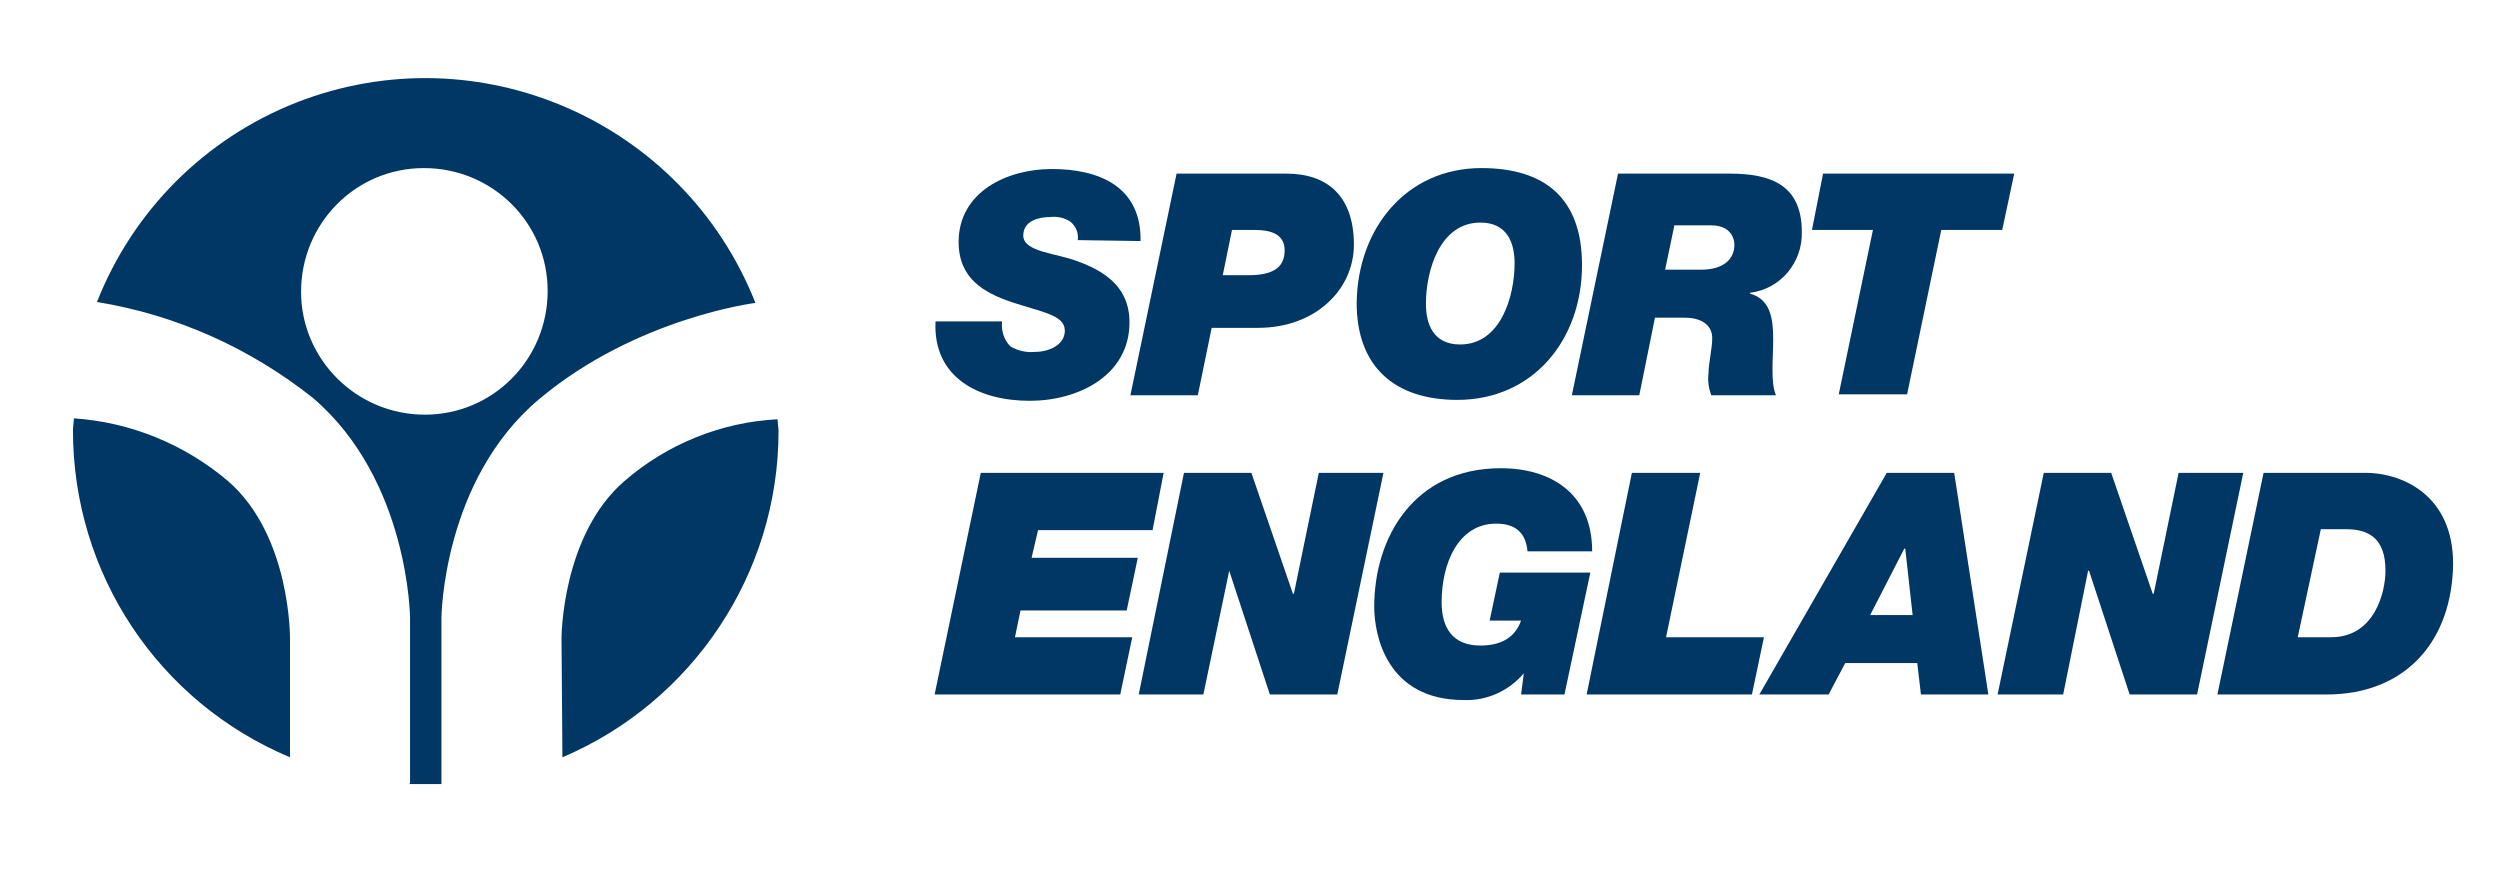
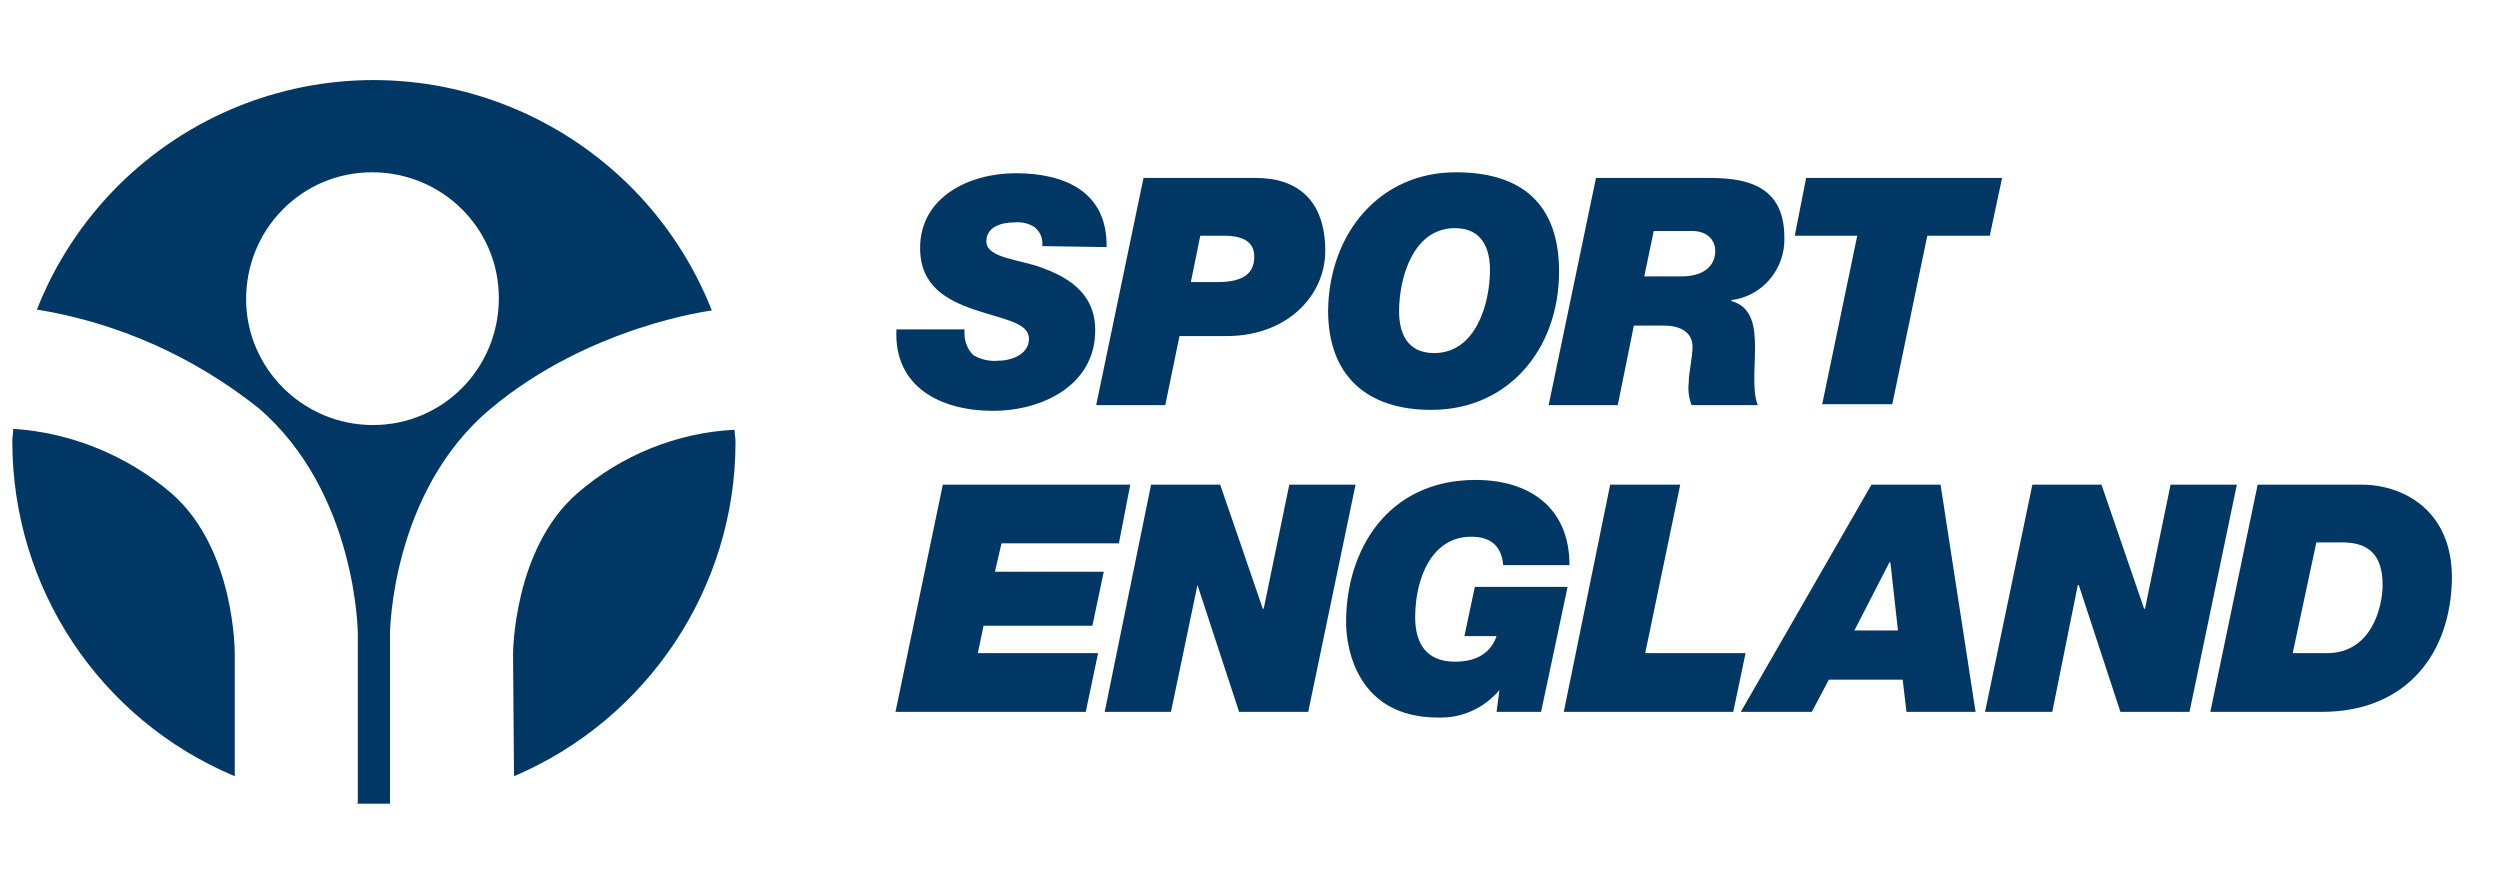
- <svg xmlns="http://www.w3.org/2000/svg" version="1.1" id="Artwork" x="0px" y="0px" viewBox="0 0 270.7 94.3" style="enable-background:new 0 0 270.7 94.3;" xml:space="preserve">
+ <svg xmlns="http://www.w3.org/2000/svg" version="1.1" id="Artwork" x="0px" y="0px" viewBox="0 0 264.1 94.3" style="enable-background:new 0 0 264.1 94.3;" xml:space="preserve">
  <style type="text/css">
	.st0{fill:#003764;}
</style>
  <g id="_Group_4">
    <g id="_Group_5">
-       <path id="_Path_9" class="st0" d="M116.7,26c0.1-0.8-0.2-1.5-0.8-2c-0.6-0.4-1.4-0.6-2.2-0.5c-1.2,0-2.9,0.4-2.9,2    c0,1.8,3.6,1.9,5.9,2.8c4.2,1.5,5.6,3.8,5.6,6.6c0,5.8-5.6,8.5-10.8,8.5c-5.5,0-10.5-2.5-10.2-8.6h7.2c-0.1,1,0.2,2,0.9,2.7    c0.8,0.5,1.8,0.7,2.7,0.6c1.4,0,3.2-0.7,3.2-2.3c0-1.7-2.5-2-5.8-3.1c-2.9-1-5.7-2.5-5.7-6.5c0-5.4,5.2-7.9,10.1-7.9    c5.1,0,9.7,1.9,9.6,7.8L116.7,26z" />
-       <path id="_Compound_Path_2" class="st0" d="M127.4,18.8h11.9c4.4,0,7.3,2.4,7.3,7.7c0,4.8-4.1,9-10.4,9h-5l-1.5,7.3h-7.3    L127.4,18.8z M132.4,29.8h2.8c3,0,3.9-1.1,3.9-2.7c0-1.8-1.6-2.2-3.2-2.2h-2.5L132.4,29.8z" />
-       <path id="_Compound_Path_3" class="st0" d="M160.4,18.2c6.8,0,10.9,3.2,10.9,10.5c0,8.1-5.3,14.6-13.5,14.6    c-6.8,0-10.9-3.6-10.9-10.5C147,24.7,152.3,18.2,160.4,18.2 M158.1,37.3c4.4,0,5.9-5.2,5.9-8.8c0-2.2-0.8-4.4-3.7-4.4    c-4.4,0-5.9,5.2-5.9,8.8C154.4,35.1,155.2,37.3,158.1,37.3" />
-       <path id="_Compound_Path_4" class="st0" d="M175.2,18.8h12.1c4.4,0,7.8,1.2,7.8,6.3c0.1,3.3-2.3,6.2-5.6,6.6v0.1    c2.2,0.6,2.5,2.7,2.5,4.9s-0.3,4.7,0.3,6.1h-7c-0.3-0.8-0.4-1.6-0.3-2.4c0-1.1,0.4-2.6,0.4-3.8c0-1.2-0.9-2.2-3-2.2h-3.2l-1.7,8.4    h-7.3L175.2,18.8z M180.3,29.2h3.9c2.5,0,3.6-1.2,3.6-2.7c0-0.9-0.6-2.1-2.5-2.1h-4L180.3,29.2z" />
-       <polygon id="_Path_10" class="st0" points="202.8,24.9 196.2,24.9 197.4,18.8 218.1,18.8 216.8,24.9 210.2,24.9 206.5,42.7     199.1,42.7   " />
-       <polygon id="_Path_11" class="st0" points="106.2,51.2 126,51.2 124.8,57.4 112.4,57.4 111.7,60.4 123.2,60.4 122,66.1     110.5,66.1 109.9,69 122.6,69 121.3,75.2 101.2,75.2   " />
-       <polygon id="_Path_12" class="st0" points="128.2,51.2 135.5,51.2 140,64.3 140.1,64.3 142.8,51.2 149.8,51.2 144.8,75.2     137.5,75.2 133.1,61.8 133.1,61.8 130.3,75.2 123.3,75.2   " />
-       <path id="_Path_13" class="st0" d="M165,72.9L165,72.9c-1.6,1.9-4,3-6.5,2.9c-8.4,0-9.7-7.1-9.7-10.1c0-7.5,4.3-15,13.7-15    c5.4,0,9.9,2.7,9.9,9h-7c-0.2-2.2-1.5-3-3.4-3c-4.1,0-5.9,4.3-5.9,8.5c0,2.8,1.2,4.7,4.2,4.7c2,0,3.7-0.7,4.4-2.7h-3.4l1.1-5.2    h9.8l-2.8,13.2h-4.7L165,72.9z" />
-       <polygon id="_Path_14" class="st0" points="176.7,51.2 184.1,51.2 180.4,69 191,69 189.7,75.2 171.8,75.2   " />
-       <path id="_Compound_Path_5" class="st0" d="M204.3,51.2h7.3l3.7,24H208l-0.4-3.4h-7.8l-1.8,3.4h-7.5L204.3,51.2z M202.5,66.6h4.6    l-0.8-7.2h-0.1L202.5,66.6z" />
+       <path id="_Path_9" class="st0" d="M110.1,26c0.1-0.8-0.2-1.5-0.8-2c-0.6-0.4-1.4-0.6-2.2-0.5c-1.2,0-2.9,0.4-2.9,2    c0,1.8,3.6,1.9,5.9,2.8c4.2,1.5,5.6,3.8,5.6,6.6c0,5.8-5.6,8.5-10.8,8.5c-5.5,0-10.5-2.5-10.2-8.6h7.2c-0.1,1,0.2,2,0.9,2.7    c0.8,0.5,1.8,0.7,2.7,0.6c1.4,0,3.2-0.7,3.2-2.3c0-1.7-2.5-2-5.8-3.1c-2.9-1-5.7-2.5-5.7-6.5c0-5.4,5.2-7.9,10.1-7.9    c5.1,0,9.7,1.9,9.6,7.8L110.1,26z" />
+       <path id="_Compound_Path_2" class="st0" d="M120.8,18.8h11.9c4.4,0,7.3,2.4,7.3,7.7c0,4.8-4.1,9-10.4,9h-5l-1.5,7.3h-7.3    L120.8,18.8z M125.8,29.8h2.8c3,0,3.9-1.1,3.9-2.7c0-1.8-1.6-2.2-3.2-2.2h-2.5L125.8,29.8z" />
+       <path id="_Compound_Path_3" class="st0" d="M153.8,18.2c6.8,0,10.9,3.2,10.9,10.5c0,8.1-5.3,14.6-13.5,14.6    c-6.8,0-10.9-3.6-10.9-10.5C140.4,24.7,145.7,18.2,153.8,18.2 M151.5,37.3c4.4,0,5.9-5.2,5.9-8.8c0-2.2-0.8-4.4-3.7-4.4    c-4.4,0-5.9,5.2-5.9,8.8C147.8,35.1,148.6,37.3,151.5,37.3" />
+       <path id="_Compound_Path_4" class="st0" d="M168.6,18.8h12.1c4.4,0,7.8,1.2,7.8,6.3c0.1,3.3-2.3,6.2-5.6,6.6v0.1    c2.2,0.6,2.5,2.7,2.5,4.9s-0.3,4.7,0.3,6.1h-7c-0.3-0.8-0.4-1.6-0.3-2.4c0-1.1,0.4-2.6,0.4-3.8s-0.9-2.2-3-2.2h-3.2l-1.7,8.4h-7.3    L168.6,18.8z M173.7,29.2h3.9c2.5,0,3.6-1.2,3.6-2.7c0-0.9-0.6-2.1-2.5-2.1h-4L173.7,29.2z" />
+       <polygon id="_Path_10" class="st0" points="196.2,24.9 189.6,24.9 190.8,18.8 211.5,18.8 210.2,24.9 203.6,24.9 199.9,42.7     192.5,42.7   " />
+       <polygon id="_Path_11" class="st0" points="99.6,51.2 119.4,51.2 118.2,57.4 105.8,57.4 105.1,60.4 116.6,60.4 115.4,66.1     103.9,66.1 103.3,69 116,69 114.7,75.2 94.6,75.2   " />
+       <polygon id="_Path_12" class="st0" points="121.6,51.2 128.9,51.2 133.4,64.3 133.5,64.3 136.2,51.2 143.2,51.2 138.2,75.2     130.9,75.2 126.5,61.8 126.5,61.8 123.7,75.2 116.7,75.2   " />
+       <path id="_Path_13" class="st0" d="M158.4,72.9L158.4,72.9c-1.6,1.9-4,3-6.5,2.9c-8.4,0-9.7-7.1-9.7-10.1c0-7.5,4.3-15,13.7-15    c5.4,0,9.9,2.7,9.9,9h-7c-0.2-2.2-1.5-3-3.4-3c-4.1,0-5.9,4.3-5.9,8.5c0,2.8,1.2,4.7,4.2,4.7c2,0,3.7-0.7,4.4-2.7h-3.4l1.1-5.2    h9.8l-2.8,13.2h-4.7L158.4,72.9z" />
+       <polygon id="_Path_14" class="st0" points="170.1,51.2 177.5,51.2 173.8,69 184.4,69 183.1,75.2 165.2,75.2   " />
+       <path id="_Compound_Path_5" class="st0" d="M197.7,51.2h7.3l3.7,24h-7.3l-0.4-3.4h-7.8l-1.8,3.4h-7.5L197.7,51.2z M195.9,66.6h4.6    l-0.8-7.2h-0.1L195.9,66.6z" />
    </g>
    <g id="_Group_6">
-       <polygon id="_Path_15" class="st0" points="221.3,51.2 228.6,51.2 233.1,64.3 233.2,64.3 235.9,51.2 242.9,51.2 237.9,75.2     230.6,75.2 226.2,61.8 226.1,61.8 223.4,75.2 216.3,75.2   " />
-       <path id="_Compound_Path_6" class="st0" d="M245.1,51.2h11c4.4,0,9.9,2.8,9.5,10.6c-0.4,8-5.4,13.4-13.7,13.4h-11.8L245.1,51.2z     M248.8,69h3.6c4.8,0,5.9-5,5.9-7.2c0-3.6-1.9-4.5-4.3-4.5h-2.7L248.8,69z" />
+       <polygon id="_Path_15" class="st0" points="214.7,51.2 222,51.2 226.5,64.3 226.6,64.3 229.3,51.2 236.3,51.2 231.3,75.2     224,75.2 219.6,61.8 219.5,61.8 216.8,75.2 209.7,75.2   " />
+       <path id="_Compound_Path_6" class="st0" d="M238.5,51.2h11c4.4,0,9.9,2.8,9.5,10.6c-0.4,8-5.4,13.4-13.7,13.4h-11.8L238.5,51.2z     M242.2,69h3.6c4.8,0,5.9-5,5.9-7.2c0-3.6-1.9-4.5-4.3-4.5h-2.7L242.2,69z" />
    </g>
    <g id="_Group_7">
-       <path id="_Path_16" class="st0" d="M84.2,45.4c0,0.4,0.1,0.9,0.1,1.3C84.3,62.1,75,76,60.9,82l-0.1-12.9c0,0,0-11.1,6.8-17    C72.2,48.1,78.1,45.7,84.2,45.4" />
-       <path id="_Path_17" class="st0" d="M31.4,82C17.1,76,7.9,62.1,7.9,46.6c0-0.4,0.1-0.9,0.1-1.3c6.1,0.4,12,2.8,16.7,6.8    c6.8,5.9,6.7,17,6.7,17V82z" />
-       <path id="_Compound_Path_7" class="st0" d="M32.6,31.6c0-7.4,5.9-13.4,13.3-13.4c7.4,0,13.4,5.9,13.4,13.3    c0,7.4-5.9,13.4-13.3,13.4C38.6,44.9,32.6,38.9,32.6,31.6 M44.3,84.9h3.5v-18c0,0,0.1-14.9,10.6-23.7s23.4-10.4,23.4-10.4    C74,13.1,51.8,3.4,32.1,11.1C22.2,15,14.4,22.8,10.5,32.7c8.6,1.4,16.6,5,23.4,10.4C44.3,52,44.4,66.9,44.4,66.9v17.9L44.3,84.9z" />
+       <path id="_Path_16" class="st0" d="M77.6,45.4c0,0.4,0.1,0.9,0.1,1.3c0,15.4-9.3,29.3-23.4,35.3l-0.1-12.9c0,0,0-11.1,6.8-17    C65.6,48.1,71.5,45.7,77.6,45.4" />
+       <path id="_Path_17" class="st0" d="M24.8,82C10.5,76,1.3,62.1,1.3,46.6c0-0.4,0.1-0.9,0.1-1.3c6.1,0.4,12,2.8,16.7,6.8    c6.8,5.9,6.7,17,6.7,17S24.8,82,24.8,82z" />
+       <path id="_Compound_Path_7" class="st0" d="M26,31.6c0-7.4,5.9-13.4,13.3-13.4s13.4,5.9,13.4,13.3s-5.9,13.4-13.3,13.4    S26,38.9,26,31.6 M37.7,84.9h3.5v-18c0,0,0.1-14.9,10.6-23.7s23.4-10.4,23.4-10.4c-7.8-19.7-30-29.4-49.7-21.7    C15.6,15,7.8,22.8,3.9,32.7c8.6,1.4,16.6,5,23.4,10.4C37.7,52,37.8,66.9,37.8,66.9v17.9L37.7,84.9z" />
    </g>
  </g>
</svg>
